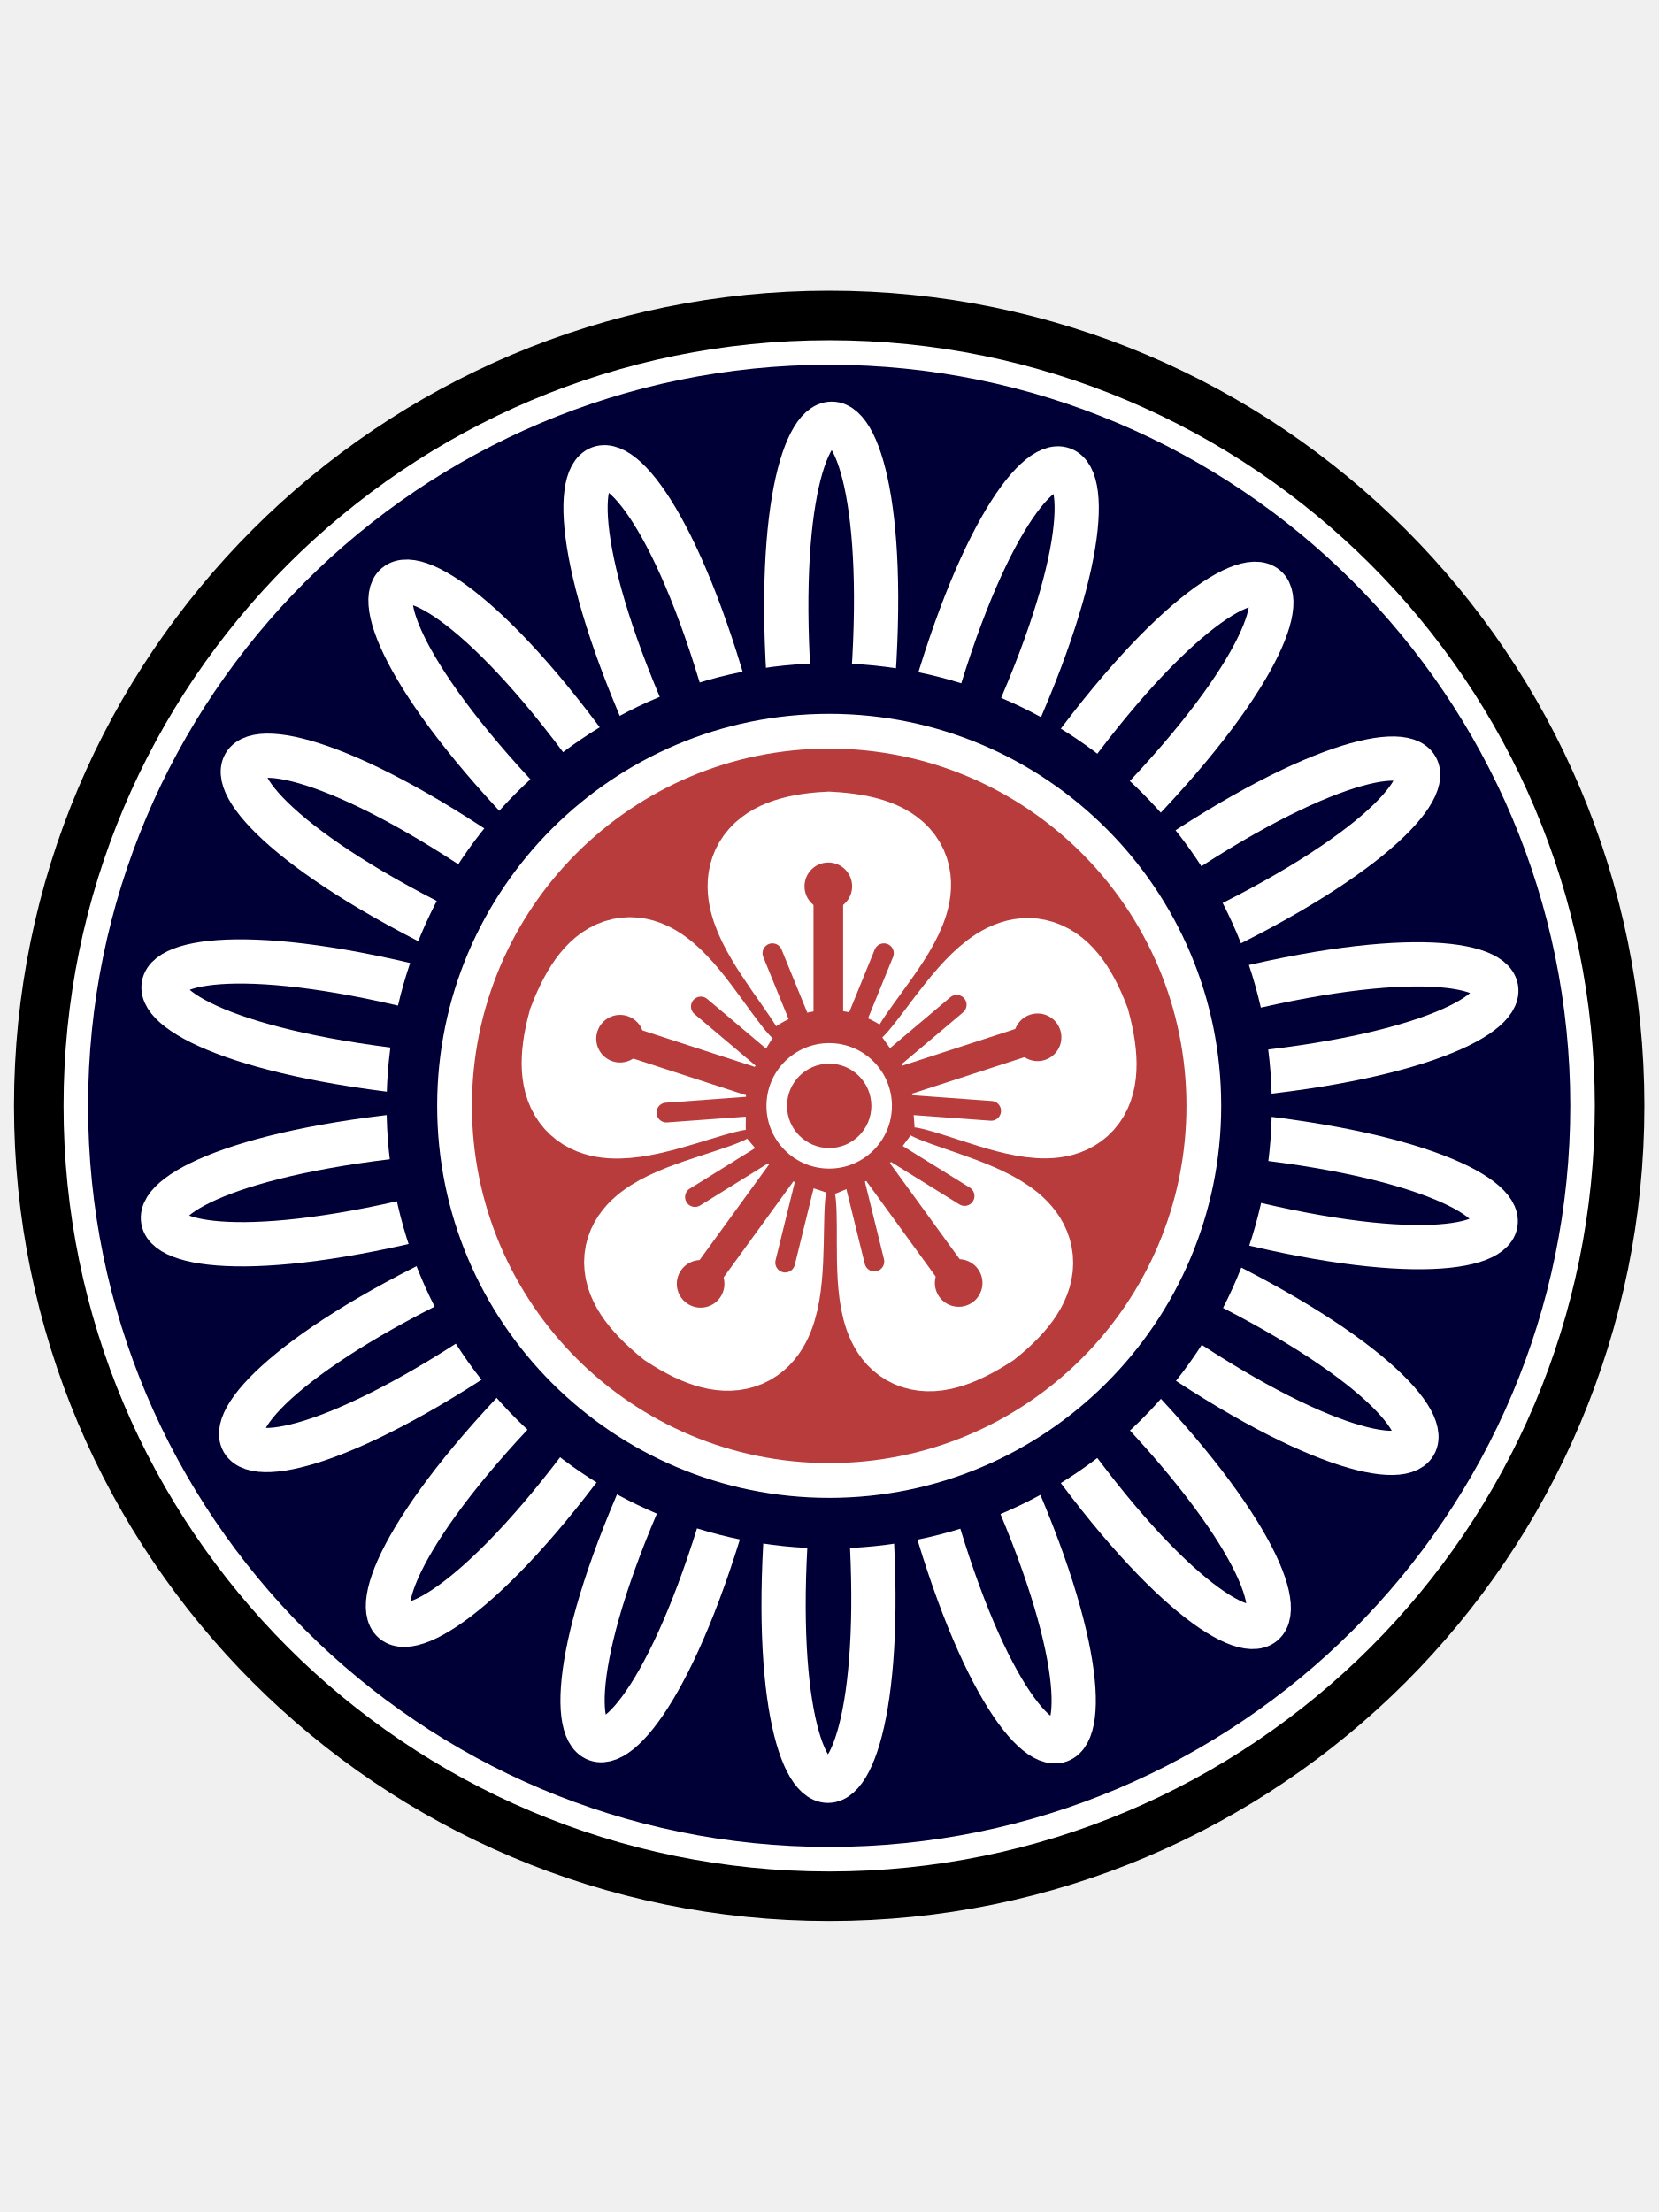
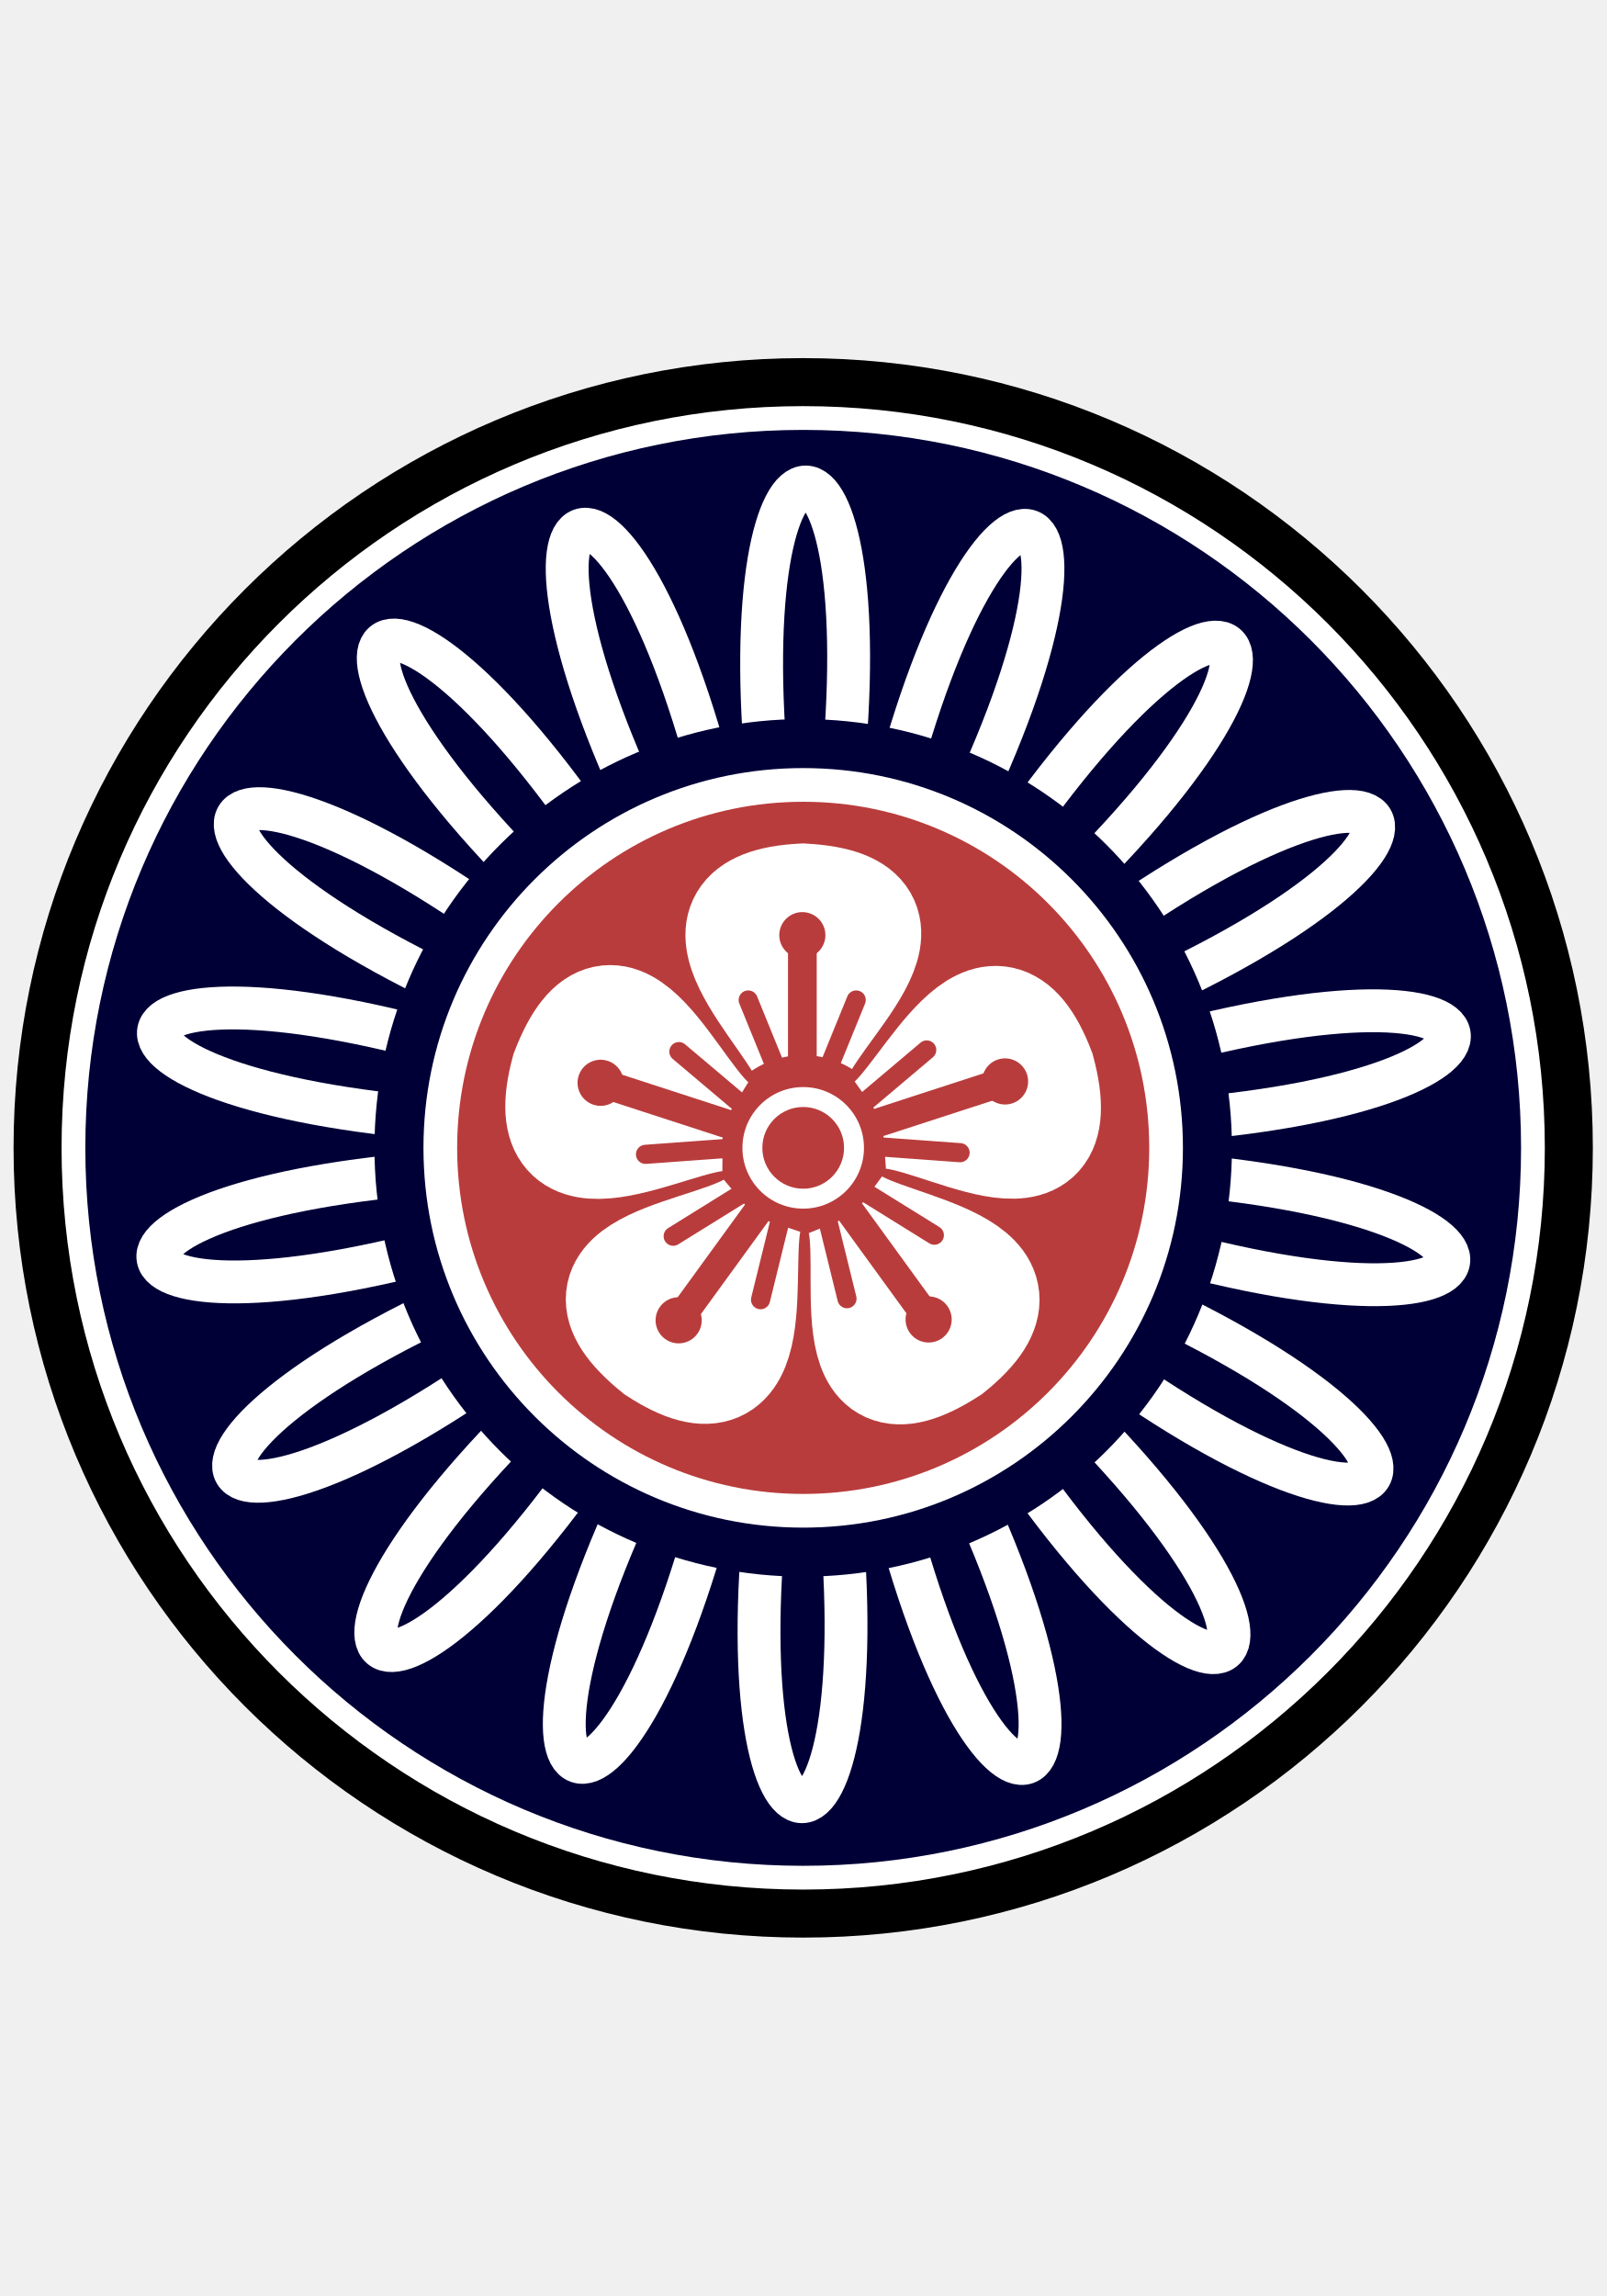
- <svg xmlns="http://www.w3.org/2000/svg" xmlns:ns1="http://www.openswatchbook.org/uri/2009/osb" xmlns:xlink="http://www.w3.org/1999/xlink" width="300" height="400" viewBox="0 0 300 400" id="svg2" version="1.1">
+ <svg xmlns="http://www.w3.org/2000/svg" xmlns:ns1="http://www.openswatchbook.org/uri/2009/osb" xmlns:xlink="http://www.w3.org/1999/xlink" width="56" height="80" viewBox="0 0 300 400" id="svg2" version="1.1">
  <defs id="defs4">
    <linearGradient id="linearGradient10055" ns1:paint="solid">
      <stop style="stop-color:#000000;stop-opacity:1;" offset="0" id="stop10057" />
    </linearGradient>
    <marker orient="auto" refY="0" refX="0" id="Arrow1Lstart" style="overflow:visible">
      <path id="path4978" d="M 0,0 5,-5 -12.5,0 5,5 0,0 Z" style="fill:#000000;fill-opacity:1;fill-rule:evenodd;stroke:#ff5c00;stroke-width:1pt;stroke-opacity:1" transform="matrix(0.8,0,0,0.8,10,0)" />
    </marker>
    <clipPath clipPathUnits="userSpaceOnUse" id="clipPath4243">
      <circle style="opacity:1;fill:#000000;fill-opacity:0.297;fill-rule:nonzero;stroke:#000000;stroke-width:19.133;stroke-linecap:butt;stroke-linejoin:round;stroke-miterlimit:4;stroke-dasharray:none;stroke-dashoffset:0;stroke-opacity:1" id="circle4245" cx="-264.66" cy="-198.207" r="293.954" />
    </clipPath>
    <clipPath clipPathUnits="userSpaceOnUse" id="clipPath7847">
      <ellipse style="opacity:1;fill:#822600;fill-opacity:1;fill-rule:nonzero;stroke:none;stroke-width:12;stroke-linecap:round;stroke-linejoin:round;stroke-miterlimit:4;stroke-dasharray:none;stroke-dashoffset:0;stroke-opacity:1" id="ellipse7849" cx="394" cy="552.362" rx="349.495" ry="216" />
    </clipPath>
    <clipPath clipPathUnits="userSpaceOnUse" id="clipPath4243-1">
      <circle style="opacity:1;fill:#000000;fill-opacity:0.297;fill-rule:nonzero;stroke:#000000;stroke-width:19.133;stroke-linecap:butt;stroke-linejoin:round;stroke-miterlimit:4;stroke-dasharray:none;stroke-dashoffset:0;stroke-opacity:1" id="circle4245-4" cx="-264.66" cy="-198.207" r="293.954" />
    </clipPath>
    <clipPath clipPathUnits="userSpaceOnUse" id="clipPath7876">
      <circle style="opacity:1;fill:#000000;fill-opacity:0.297;fill-rule:nonzero;stroke:#000000;stroke-width:19.133;stroke-linecap:butt;stroke-linejoin:round;stroke-miterlimit:4;stroke-dasharray:none;stroke-dashoffset:0;stroke-opacity:1" id="circle7878" cx="-264.66" cy="-198.207" r="293.954" />
    </clipPath>
    <clipPath clipPathUnits="userSpaceOnUse" id="clipPath14693">
      <rect style="opacity:1;fill:#a53c3c;fill-opacity:1;fill-rule:nonzero;stroke:none;stroke-width:8;stroke-linecap:round;stroke-linejoin:round;stroke-miterlimit:4;stroke-dasharray:none;stroke-dashoffset:0;stroke-opacity:1" id="rect14695" width="131.784" height="168.821" x="-332.596" y="383.498" rx="1.255" ry="3.751" transform="matrix(0.9993908,-0.03489951,0.03489951,0.9993908,0,0)" />
    </clipPath>
    <clipPath clipPathUnits="userSpaceOnUse" id="clipPath14952">
      <ellipse style="opacity:1;fill:#a53c3c;fill-opacity:1;fill-rule:nonzero;stroke:none;stroke-width:7;stroke-linecap:round;stroke-linejoin:round;stroke-miterlimit:4;stroke-dasharray:none;stroke-dashoffset:0;stroke-opacity:1" id="ellipse14954" cx="-271.344" cy="647.256" rx="69.057" ry="116.911" transform="matrix(0.9993908,-0.03489951,0.03489951,0.9993908,0,0)" />
    </clipPath>
    <pattern y="0" x="0" height="6" width="6" patternUnits="userSpaceOnUse" id="EMFhbasepattern" />
  </defs>
  <g id="layer1" transform="translate(0,-652.3622)">
    <g id="g6641" transform="matrix(0.8933235,0,0,0.8933235,-207.3865,341.0307)">
      <circle r="160" cy="572.362" cx="400" id="path5446" style="opacity:1;fill:#ffffff;fill-opacity:1;fill-rule:nonzero;stroke:#000000;stroke-width:10.033;stroke-linecap:butt;stroke-linejoin:round;stroke-miterlimit:4;stroke-dasharray:none;stroke-dashoffset:0;stroke-opacity:1" />
      <circle r="145" cy="572.362" cx="400" id="path5448" style="opacity:1;fill:#000037;fill-opacity:1;fill-rule:nonzero;stroke:#000037;stroke-width:10.033;stroke-linecap:butt;stroke-linejoin:round;stroke-miterlimit:4;stroke-dasharray:none;stroke-dashoffset:0;stroke-opacity:1" />
      <g transform="translate(0.3535534,0)" id="g5971">
        <path style="fill:none;fill-rule:evenodd;stroke:#ffffff;stroke-width:8.955;stroke-linecap:round;stroke-linejoin:miter;stroke-miterlimit:4;stroke-dasharray:none;stroke-opacity:1" d="m 392.327,496.481 c -8.272,-82.935 24.083,-82.939 15.287,0" id="path5460" />
        <g id="g5914" transform="translate(-31,-64.5)">
          <use height="100%" width="100%" id="use5880" transform="matrix(0.9396926,0.3420201,-0.3420201,0.9396926,250.3918,-36.96823)" xlink:href="#path5460" y="0" x="0" />
          <use height="100%" width="100%" id="use5882" transform="matrix(0.7660444,0.6427876,-0.6427876,0.7660444,491.6243,-58.03153)" xlink:href="#path5460" y="0" x="0" />
          <use height="100%" width="100%" id="use5884" transform="matrix(0.5,0.8660254,-0.8660254,0.5,725.5127,4.681811)" xlink:href="#path5460" y="0" x="0" />
          <use height="100%" width="100%" id="use5886" transform="matrix(0.1736482,0.9848077,-0.9848077,0.1736482,923.8467,143.6076)" xlink:href="#path5460" y="0" x="0" />
          <use height="100%" width="100%" id="use5888" transform="matrix(-0.1736482,0.9848077,-0.9848077,-0.1736482,1062.704,341.9894)" xlink:href="#path5460" y="0" x="0" />
          <use height="100%" width="100%" id="use5890" transform="matrix(-0.5,0.8660254,-0.8660254,-0.5,1125.337,575.8994)" xlink:href="#path5460" y="0" x="0" />
          <use height="100%" width="100%" id="use5892" transform="matrix(-0.7660444,0.6427876,-0.6427876,-0.7660444,1104.191,817.1246)" xlink:href="#path5460" y="0" x="0" />
          <use height="100%" width="100%" id="use5894" transform="matrix(-0.9396926,0.3420201,-0.3420201,-0.9396926,1001.816,1036.57)" xlink:href="#path5460" y="0" x="0" />
          <use height="100%" width="100%" id="use5896" transform="matrix(-1,0,0,-1,830.5604,1207.766)" xlink:href="#path5460" y="0" x="0" />
          <use height="100%" width="100%" id="use5898" transform="matrix(-0.9396926,-0.3420201,0.3420201,-0.9396926,611.0801,1310.066)" xlink:href="#path5460" y="0" x="0" />
          <use height="100%" width="100%" id="use5900" transform="matrix(-0.7660444,-0.6427876,0.6427876,-0.7660444,369.8477,1331.129)" xlink:href="#path5460" y="0" x="0" />
          <use height="100%" width="100%" id="use5902" transform="matrix(-0.5,-0.8660254,0.8660254,-0.5,135.9593,1268.416)" xlink:href="#path5460" y="0" x="0" />
          <use height="100%" width="100%" id="use5904" transform="matrix(-0.1736482,-0.9848077,0.9848077,-0.1736482,-62.37476,1129.49)" xlink:href="#path5460" y="0" x="0" />
          <use height="100%" width="100%" id="use5906" transform="matrix(0.1736482,-0.9848077,0.9848077,0.1736482,-201.2323,931.1081)" xlink:href="#path5460" y="0" x="0" />
          <use height="100%" width="100%" id="use5908" transform="matrix(0.5,-0.8660254,0.8660254,0.5,-263.8652,697.1981)" xlink:href="#path5460" y="0" x="0" />
          <use height="100%" width="100%" id="use5910" transform="matrix(0.7660444,-0.6427876,0.6427876,0.7660444,-242.7189,455.9729)" xlink:href="#path5460" y="0" x="0" />
          <use height="100%" width="100%" id="use5912" transform="matrix(0.9396926,-0.3420201,0.3420201,0.9396926,-140.3441,236.5278)" xlink:href="#path5460" y="0" x="0" />
        </g>
      </g>
      <circle r="84.474" cy="572.362" cx="400" id="path5454" style="opacity:1;fill:#ffffff;fill-opacity:1;fill-rule:nonzero;stroke:#000037;stroke-width:10.24;stroke-linecap:butt;stroke-linejoin:round;stroke-miterlimit:4;stroke-dasharray:none;stroke-dashoffset:0;stroke-opacity:1" />
      <circle r="72.315" cy="572.362" cx="400" id="path5992" style="opacity:1;fill:#b93c3c;fill-opacity:1;fill-rule:nonzero;stroke:none;stroke-width:12;stroke-linecap:round;stroke-linejoin:round;stroke-miterlimit:4;stroke-dasharray:none;stroke-dashoffset:0;stroke-opacity:1" />
      <g transform="translate(-0.1767767,0.08838835)" id="g6038">
        <path style="fill:none;fill-rule:evenodd;stroke:#ffffff;stroke-width:23.11;stroke-linecap:butt;stroke-linejoin:miter;stroke-miterlimit:4;stroke-dasharray:none;stroke-opacity:1" d="m 401.332,554.245 c -3.145,-9.94 -29.568,-32.568 -1.222,-34.015 29.37,1.601 0.871,23.529 -1.719,34.178" id="path5994" />
        <path style="fill:none;fill-rule:evenodd;stroke:#b93c3c;stroke-width:6;stroke-linecap:round;stroke-linejoin:round;stroke-miterlimit:4;stroke-dasharray:none;stroke-opacity:1" d="m 400,555.191 0,-25.658" id="path6018" />
        <circle style="opacity:1;fill:#b93c3c;fill-opacity:1;fill-rule:nonzero;stroke:none;stroke-width:3;stroke-linecap:round;stroke-linejoin:round;stroke-miterlimit:4;stroke-dasharray:none;stroke-dashoffset:0;stroke-opacity:1" id="path6028" cx="400" cy="527.834" r="4.819" />
        <path style="fill:none;fill-rule:evenodd;stroke:#b93c3c;stroke-width:4;stroke-linecap:round;stroke-linejoin:miter;stroke-miterlimit:4;stroke-dasharray:none;stroke-opacity:1" d="m 404.688,557.487 6.565,-16.11" id="path6030" />
        <use x="0" y="0" xlink:href="#path6030" id="use6032" width="100%" height="100%" transform="matrix(-1,0,0,1,799.9375,0)" />
      </g>
      <circle r="16.035" cy="572.362" cx="400" id="path6010" style="opacity:1;fill:#ffffff;fill-opacity:1;fill-rule:nonzero;stroke:#b93c3c;stroke-width:6.67;stroke-linecap:round;stroke-linejoin:round;stroke-miterlimit:4;stroke-dasharray:none;stroke-dashoffset:0;stroke-opacity:1" />
      <circle r="8.537" cy="572.362" cx="400" id="path6016" style="opacity:1;fill:#b93c3c;fill-opacity:1;fill-rule:nonzero;stroke:none;stroke-width:6;stroke-linecap:round;stroke-linejoin:round;stroke-miterlimit:4;stroke-dasharray:none;stroke-dashoffset:0;stroke-opacity:1" />
      <use height="100%" width="100%" transform="matrix(0.309017,-0.9510565,0.9510565,0.309017,-267.9708,775.8868)" id="use6047" xlink:href="#g6038" y="0" x="0" />
      <use height="100%" width="100%" transform="matrix(0.309017,-0.9510565,0.9510565,0.309017,-267.9708,775.8868)" id="use6049" xlink:href="#use6047" y="0" x="0" />
      <use height="100%" width="100%" transform="matrix(0.309017,-0.9510565,0.9510565,0.309017,-267.9708,775.8868)" id="use6051" xlink:href="#use6049" y="0" x="0" />
      <use height="100%" width="100%" transform="matrix(0.309017,-0.9510565,0.9510565,0.309017,-267.9708,775.8868)" id="use6053" xlink:href="#use6051" y="0" x="0" />
    </g>
  </g>
</svg>
